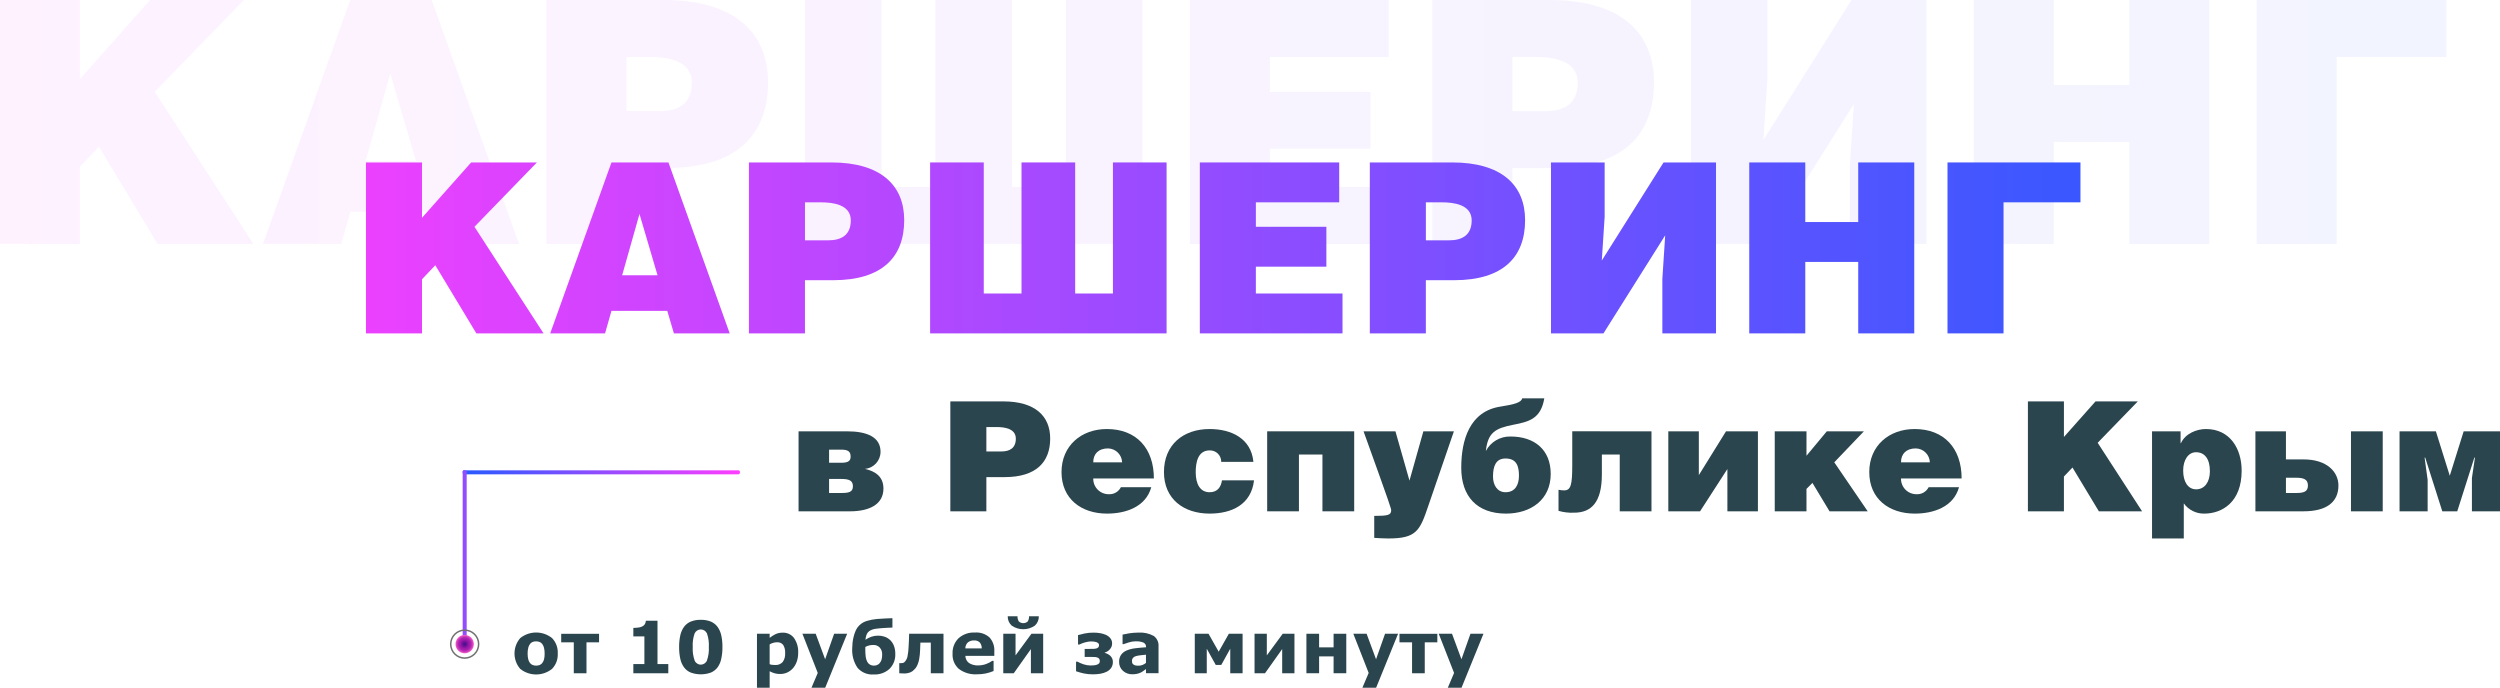
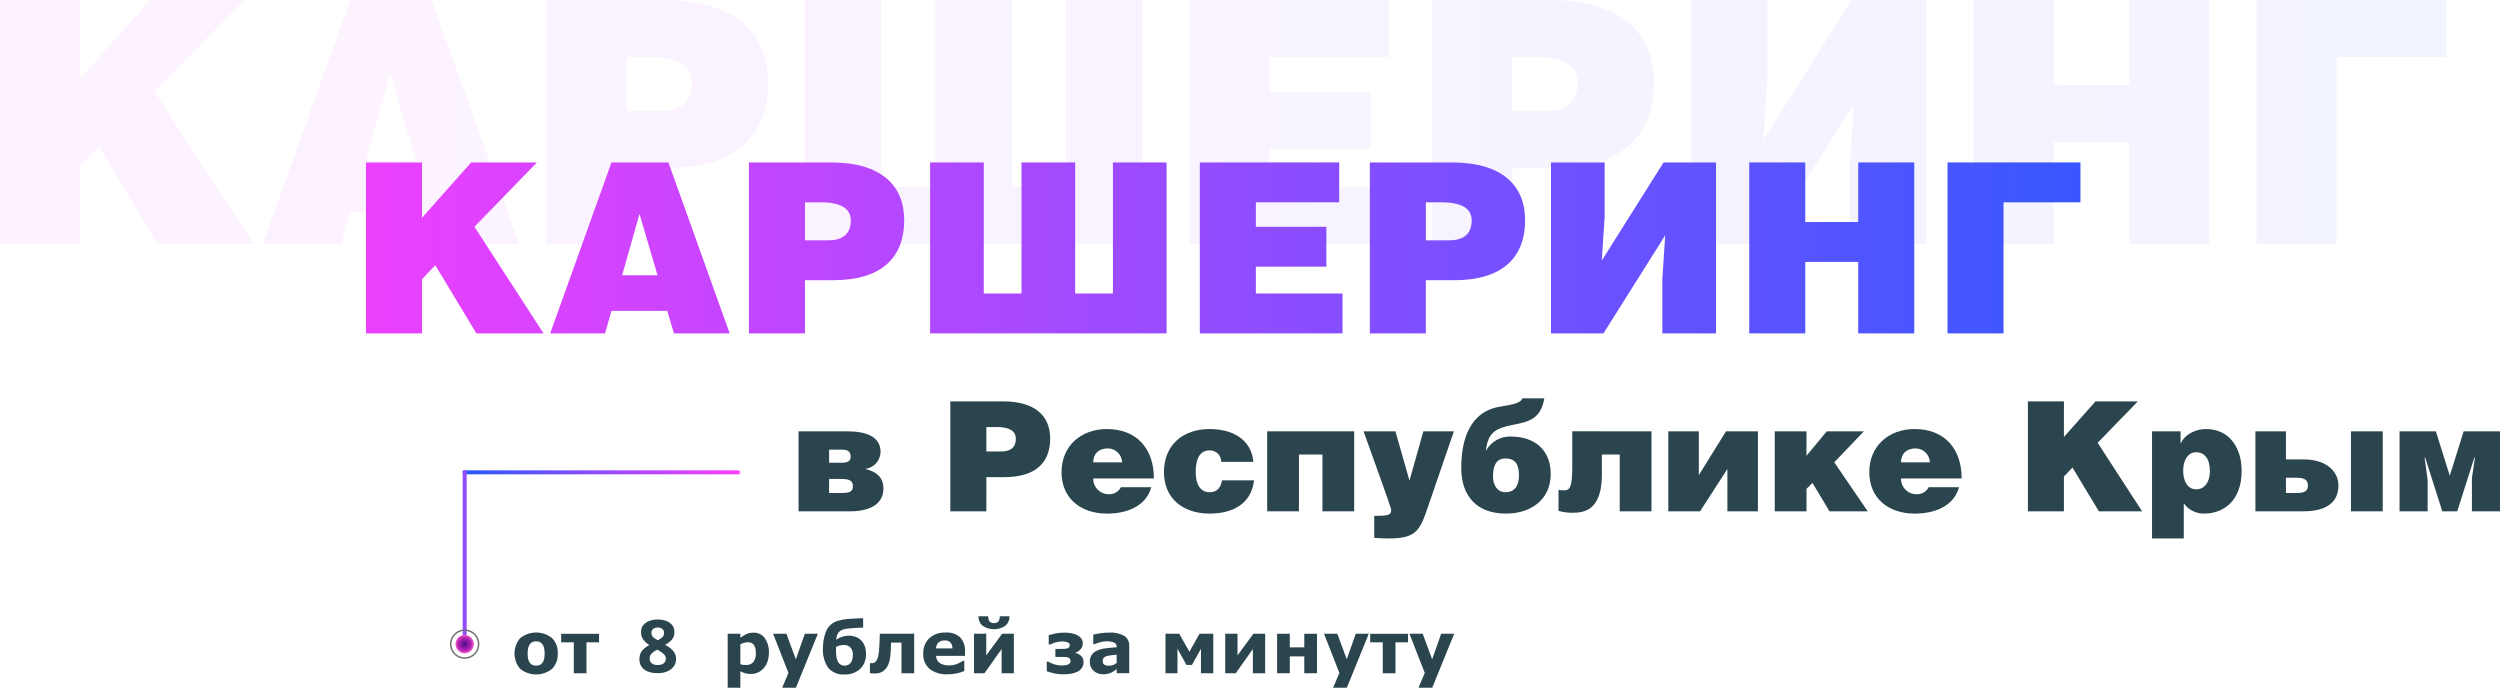
<svg xmlns="http://www.w3.org/2000/svg" xmlns:xlink="http://www.w3.org/1999/xlink" width="682.657" height="187.791" viewBox="0 0 682.657 187.791">
  <defs>
    <linearGradient id="linear-gradient" x1="-1.055" y1="0.5" x2="10.709" y2="0.5" gradientUnits="objectBoundingBox">
      <stop offset="0" stop-color="#ff3eff" />
      <stop offset="1" stop-color="#265aff" />
    </linearGradient>
    <linearGradient id="linear-gradient-2" x1="-2.071" x2="9.569" xlink:href="#linear-gradient" />
    <linearGradient id="linear-gradient-3" x1="-3.674" x2="9.782" xlink:href="#linear-gradient" />
    <linearGradient id="linear-gradient-4" x1="-3.178" x2="5.657" xlink:href="#linear-gradient" />
    <linearGradient id="linear-gradient-5" x1="-7.157" x2="7.485" xlink:href="#linear-gradient" />
    <linearGradient id="linear-gradient-6" x1="-7.672" x2="5.784" xlink:href="#linear-gradient" />
    <linearGradient id="linear-gradient-7" x1="-8.317" x2="4.345" xlink:href="#linear-gradient" />
    <linearGradient id="linear-gradient-8" x1="-9.519" x2="3.143" xlink:href="#linear-gradient" />
    <linearGradient id="linear-gradient-9" x1="-13.305" x2="2.41" xlink:href="#linear-gradient" />
-     <linearGradient id="linear-gradient-11" x1="-2.071" x2="9.569" xlink:href="#linear-gradient" />
-     <linearGradient id="linear-gradient-12" x1="-3.674" x2="9.782" xlink:href="#linear-gradient" />
-     <linearGradient id="linear-gradient-14" x1="-7.157" x2="7.485" xlink:href="#linear-gradient" />
-     <linearGradient id="linear-gradient-15" x1="-7.672" x2="5.784" xlink:href="#linear-gradient" />
    <linearGradient id="linear-gradient-19" x1="1" x2="0" xlink:href="#linear-gradient" />
    <linearGradient id="linear-gradient-20" x1="0.5" y1="21.77" x2="0.5" y2="-20.77" xlink:href="#linear-gradient" />
-     <radialGradient id="radial-gradient" cx="0.5" cy="0.5" r="0.5" gradientTransform="translate(0)" gradientUnits="objectBoundingBox">
+     <radialGradient id="radial-gradient" cx="0.5" cy="0.5" r="0.5" gradientUnits="objectBoundingBox">
      <stop offset="0.005" stop-color="#45108a" />
      <stop offset="0.112" stop-color="#54118f" />
      <stop offset="0.319" stop-color="#7c159e" />
      <stop offset="0.475" stop-color="#9f19ab" />
      <stop offset="0.577" stop-color="#a31cac" />
      <stop offset="0.687" stop-color="#b026b1" />
      <stop offset="0.799" stop-color="#c536b9" />
      <stop offset="0.913" stop-color="#e34dc3" />
      <stop offset="1" stop-color="#ff63ce" />
    </radialGradient>
  </defs>
-   <g id="Сгруппировать_39432" data-name="Сгруппировать 39432" transform="translate(-13.343 -155.988)">
-     <g id="Сгруппировать_289" data-name="Сгруппировать 289" transform="translate(13.343 155.988)" opacity="0.07">
-       <path id="Контур_1931" data-name="Контур 1931" d="M174.02,119.73H148.394l-19.15,21.556V119.73H107.412v66.608h21.833V165.245l5.181-5.458,16,26.551H176.61L149.69,144.8Z" transform="translate(-107.412 -119.73)" fill="url(#linear-gradient)" />
-       <path id="Контур_1932" data-name="Контур 1932" d="M200.649,119.73l-23.868,66.608h21.37l2.5-8.789h21.74l2.59,8.789h21.74L222.852,119.73Zm4.163,43.942,6.754-23.867,7.031,23.867Z" transform="translate(-104.993 -119.73)" fill="url(#linear-gradient-2)" />
-       <path id="Контур_1933" data-name="Контур 1933" d="M283.708,119.73h-32.1v66.608h21.833V165.616h11.009c19.149,0,27.661-9.066,27.661-23.406C312.108,128.519,302.857,119.73,283.708,119.73Zm-1.2,30.343h-9.066v-14.8h6.2c4.626,0,11.657.833,11.657,7.031C291.293,148.038,287.592,150.073,282.505,150.073Z" transform="translate(-102.384 -119.73)" fill="url(#linear-gradient-3)" />
-       <path id="Контур_1934" data-name="Контур 1934" d="M391.049,170.8H376.339V119.73H355.432V170.8H340.723V119.73H319.815v66.608h92.141V119.73H391.049Z" transform="translate(-100.006 -119.73)" fill="url(#linear-gradient-4)" />
-       <path id="Контур_1935" data-name="Контур 1935" d="M443.2,160.342h27.476V144.8H443.2v-9.529h32.472V119.73h-54.3v66.608h55.6V170.8H443.2Z" transform="translate(-96.465 -119.73)" fill="url(#linear-gradient-5)" />
-       <path id="Контур_1936" data-name="Контур 1936" d="M517.476,119.73h-32.1v66.608h21.833V165.616h11.008c19.149,0,27.661-9.066,27.661-23.406C545.876,128.519,536.625,119.73,517.476,119.73Zm-1.2,30.343h-9.065v-14.8h6.2c4.626,0,11.657.833,11.657,7.031C525.062,148.038,521.36,150.073,516.273,150.073Z" transform="translate(-94.233 -119.73)" fill="url(#linear-gradient-6)" />
-       <path id="Контур_1937" data-name="Контур 1937" d="M573.379,157.937l1.11-17.022V119.73H553.582v66.608h20.444l24.054-38.207-1.11,17.022v21.185h20.907V119.73H597.432Z" transform="translate(-91.855 -119.73)" fill="url(#linear-gradient-7)" />
-       <path id="Контур_1938" data-name="Контур 1938" d="M670.69,142.95H650.06V119.73H628.228v66.608H650.06V158.493h20.63v27.845h21.832V119.73H670.69Z" transform="translate(-89.253 -119.73)" fill="url(#linear-gradient-8)" />
-       <path id="Контур_1939" data-name="Контур 1939" d="M702.873,186.338h21.832V135.271h29.973V119.73H702.873Z" transform="translate(-86.65 -119.73)" fill="url(#linear-gradient-9)" />
+   <g id="Сгруппировать_402" data-name="Сгруппировать 402" transform="translate(-13 -205.387)">
+     <g id="КАРШЕРИНГ" transform="translate(13 205.387)">
+       <g id="Сгруппировать_289" data-name="Сгруппировать 289" opacity="0.07">
+         <path id="Контур_1931" data-name="Контур 1931" d="M174.02,119.73H148.394l-19.15,21.556V119.73H107.412v66.608h21.833V165.245l5.181-5.458,16,26.551H176.61L149.69,144.8Z" transform="translate(-107.412 -119.73)" fill="url(#linear-gradient)" />
+         <path id="Контур_1932" data-name="Контур 1932" d="M200.649,119.73l-23.868,66.608h21.37l2.5-8.789h21.74l2.59,8.789h21.74L222.852,119.73Zm4.163,43.942,6.754-23.867,7.031,23.867Z" transform="translate(-104.993 -119.73)" fill="url(#linear-gradient-2)" />
+         <path id="Контур_1933" data-name="Контур 1933" d="M283.708,119.73h-32.1v66.608h21.833V165.616H284.45c19.149,0,27.661-9.066,27.661-23.406C312.108,128.519,302.857,119.73,283.708,119.73Zm-1.2,30.343h-9.066v-14.8h6.2c4.626,0,11.657.833,11.657,7.031-.006,5.734-3.707,7.769-8.794,7.769Z" transform="translate(-102.384 -119.73)" fill="url(#linear-gradient-3)" />
+         <path id="Контур_1934" data-name="Контур 1934" d="M391.049,170.8h-14.71V119.73H355.432V170.8H340.723V119.73H319.815v66.608h92.141V119.73H391.049Z" transform="translate(-100.006 -119.73)" fill="url(#linear-gradient-4)" />
+         <path id="Контур_1935" data-name="Контур 1935" d="M443.2,160.342h27.476V144.8H443.2v-9.529h32.472V119.73h-54.3v66.608h55.6V170.8H443.2Z" transform="translate(-96.465 -119.73)" fill="url(#linear-gradient-5)" />
+         <path id="Контур_1936" data-name="Контур 1936" d="M517.476,119.73h-32.1v66.608h21.833V165.616h11.008c19.149,0,27.661-9.066,27.661-23.406C545.876,128.519,536.625,119.73,517.476,119.73Zm-1.2,30.343h-9.065v-14.8h6.2c4.626,0,11.657.833,11.657,7.031-.006,5.734-3.708,7.769-8.795,7.769Z" transform="translate(-94.233 -119.73)" fill="url(#linear-gradient-6)" />
+         <path id="Контур_1937" data-name="Контур 1937" d="M573.379,157.937l1.11-17.022V119.73H553.582v66.608h20.444l24.054-38.207-1.11,17.022v21.185h20.907V119.73H597.432Z" transform="translate(-91.855 -119.73)" fill="url(#linear-gradient-7)" />
+         <path id="Контур_1938" data-name="Контур 1938" d="M670.69,142.95H650.06V119.73H628.228v66.608H650.06V158.493h20.63v27.845h21.832V119.73H670.69Z" transform="translate(-89.253 -119.73)" fill="url(#linear-gradient-8)" />
+         <path id="Контур_1939" data-name="Контур 1939" d="M702.873,186.338H724.7V135.271h29.973V119.73h-51.8Z" transform="translate(-86.65 -119.73)" fill="url(#linear-gradient-9)" />
+       </g>
+       <g id="Сгруппировать_290" data-name="Сгруппировать 290" transform="translate(99.931 44.357)">
+         <path id="Контур_1940" data-name="Контур 1940" d="M250.656,162.592H232.7L219.276,177.7V162.592h-15.3v46.68h15.3V194.49l3.631-3.825,11.216,18.607h18.348L233.6,180.162Z" transform="translate(-203.976 -162.592)" fill="url(#linear-gradient)" />
+         <path id="Контур_1941" data-name="Контур 1941" d="M269.319,162.592l-16.728,46.681h14.977l1.751-6.16h15.236l1.815,6.16H301.6l-16.728-46.681Zm2.917,30.8,4.733-16.728,4.927,16.728Z" transform="translate(-202.281 -162.592)" fill="url(#linear-gradient-2)" />
+         <path id="Контур_1942" data-name="Контур 1942" d="M327.527,162.592h-22.5v46.681h15.3V194.749h7.715c13.42,0,19.385-6.353,19.385-16.4C347.431,168.752,340.947,162.592,327.527,162.592Zm-.842,21.265h-6.354V173.484h4.343c3.242,0,8.169.584,8.169,4.928C332.843,182.431,330.25,183.857,326.685,183.857Z" transform="translate(-200.452 -162.592)" fill="url(#linear-gradient-3)" />
+         <path id="Контур_1943" data-name="Контур 1943" d="M402.754,198.38H392.445V162.592H377.793V198.38H367.484V162.592H352.832v46.68h64.574v-46.68H402.754Z" transform="translate(-198.786 -162.592)" fill="url(#linear-gradient-4)" />
+         <path id="Контур_1944" data-name="Контур 1944" d="M439.3,191.054h19.256V180.162H439.3v-6.678h22.76V162.592H424v46.68h38.965V198.38H439.3Z" transform="translate(-196.304 -162.592)" fill="url(#linear-gradient-5)" />
+         <path id="Контур_1945" data-name="Контур 1945" d="M491.356,162.592h-22.5v46.681h15.3V194.749h7.715c13.42,0,19.386-6.353,19.386-16.4C511.261,168.752,504.776,162.592,491.356,162.592Zm-.842,21.265H484.16V173.484h4.34c3.241,0,8.169.584,8.169,4.928,0,4.019-2.59,5.445-6.155,5.445Z" transform="translate(-194.74 -162.592)" fill="url(#linear-gradient-6)" />
+         <path id="Контур_1946" data-name="Контур 1946" d="M530.534,189.368l.778-11.929V162.592H516.66v46.68h14.327L547.845,182.5l-.778,11.929v14.847h14.652V162.6H547.391Z" transform="translate(-193.073 -162.592)" fill="url(#linear-gradient-7)" />
+         <path id="Контур_1947" data-name="Контур 1947" d="M598.732,178.865H584.274V162.592h-15.3v46.68h15.3V189.758h14.458v19.515h15.3v-46.68h-15.3Z" transform="translate(-191.25 -162.592)" fill="url(#linear-gradient-8)" />
+         <path id="Контур_1948" data-name="Контур 1948" d="M621.286,209.273h15.3V173.484h21.006V162.592H621.286Z" transform="translate(-189.426 -162.592)" fill="url(#linear-gradient-9)" />
+       </g>
+       <g id="Сгруппировать_291" data-name="Сгруппировать 291" transform="translate(218.057 108.772)">
+         <path id="Контур_1949" data-name="Контур 1949" d="M318.122,233.539h13.257c5.461,0,9.13,1.583,9.13,5.586a4.685,4.685,0,0,1-4.252,4.668c2.209.542,5.044,1.668,5.044,5.378,0,4.46-4.085,6.211-9.087,6.211H318.122Zm8.337,8.587h3.253c1.917,0,2.625-.458,2.625-1.667,0-1.459-.75-1.918-2.625-1.918h-3.253Zm0,8.254h3.253c2.083,0,3.25-.208,3.25-1.834s-1.125-2-3.25-2h-3.253Z" transform="translate(-318.122 -224.534)" fill="#2b454e" />
+         <path id="Контур_1950" data-name="Контур 1950" d="M368.008,255.658H358.17V225.643h14.466c8.629,0,12.8,3.96,12.8,10.13,0,6.462-3.835,10.547-12.465,10.547H368.01Zm0-16.342h4.086c2.292,0,3.96-.917,3.96-3.5,0-2.793-3.169-3.168-5.253-3.168h-2.793Z" transform="translate(-316.726 -224.809)" fill="#2b454e" />
+         <path id="Контур_1951" data-name="Контур 1951" d="M396.172,246.441a4.209,4.209,0,0,0,4.3,4.294,3.459,3.459,0,0,0,3.252-1.918h8.3c-1.5,5.42-7,7.212-12.089,7.212-7,0-12.424-4-12.424-11.339,0-7.17,5.378-11.756,12.382-11.756,8.087,0,12.84,5.294,12.84,13.507Zm7.879-4.419a3.929,3.929,0,0,0-3.835-3.794c-2.584,0-4.044,1.459-4.044,3.794Z" transform="translate(-315.703 -224.555)" fill="#2b454e" />
+         <path id="Контур_1952" data-name="Контур 1952" d="M430.17,241.9a3.056,3.056,0,0,0-3.17-3.129c-3.252,0-3.793,3.377-3.793,5.961,0,3.294,1.25,5.462,3.793,5.462,2.251,0,3.126-1.543,3.377-3.253h8.754c-.749,6.629-6.086,9.088-12.131,9.088-7.045,0-12.464-3.96-12.464-11.339,0-7.462,5.252-11.756,12.464-11.756,5.837,0,11.339,2.5,11.964,8.963Z" transform="translate(-314.76 -224.555)" fill="#2b454e" />
+         <path id="Контур_1953" data-name="Контур 1953" d="M465.535,233.539v21.844h-8.671V239.876h-6.42v15.507h-8.671V233.539Z" transform="translate(-313.811 -224.534)" fill="#2b454e" />
+         <path id="Контур_1954" data-name="Контур 1954" d="M475.909,233.539,479.744,247l3.794-13.465h8.337l-7,20.385c-2.293,6.754-3.21,8.879-10.922,8.879-.876,0-2.918-.083-3.835-.167v-6c3.71,0,4.627-.208,4.627-1.542,0-.417-.125-.959-7.545-21.552Z" transform="translate(-312.924 -224.534)" fill="#2b454e" />
+         <path id="Контур_1955" data-name="Контур 1955" d="M506.447,235.259c6.5,0,10.963,3.586,10.963,10.214,0,7.044-5.42,10.838-12.214,10.838-7.921,0-12.215-4.711-12.215-12.505,0-7.546,2.252-15.426,10.714-16.717,3.751-.584,5.711-1.126,5.919-2.252h6.045c-.917,5.462-4,6.378-8.462,7.212-4.92.959-6.962,2.127-7.5,7.171a7.413,7.413,0,0,1,6.75-3.961Zm2.292,10.714c0-2.585-.625-4.711-3.668-4.711-2.669,0-3.419,2.126-3.419,4.96,0,2.168,1.085,4.253,3.419,4.253,2.668,0,3.668-2.084,3.668-4.5Z" transform="translate(-312.025 -224.837)" fill="#2b454e" />
+         <path id="Контур_1956" data-name="Контур 1956" d="M544.033,233.539v21.844h-8.671V239.876h-4.877V245.3c0,7.588-2.835,10.464-7.587,10.464a13.234,13.234,0,0,1-4.252-.5V249.5a6.948,6.948,0,0,0,1.542.167c1.835,0,2.209-1.542,2.209-6.836v-9.3Z" transform="translate(-311.131 -224.534)" fill="#2b454e" />
+         <path id="Контур_1957" data-name="Контур 1957" d="M555.952,245.5l7.42-11.964h8.714V255.38h-8.338V243.836l-7.461,11.547h-8.671V233.539h8.337Z" transform="translate(-310.12 -224.534)" fill="#2b454e" />
+         <path id="Контур_1958" data-name="Контур 1958" d="M584.368,240.209l5.544-6.67h10.13L591.955,242l9.13,13.382H590.662l-4.669-7.754-1.625,1.626v6.128H575.7V233.539h8.671Z" transform="translate(-309.141 -224.534)" fill="#2b454e" />
+         <path id="Контур_1959" data-name="Контур 1959" d="M609.307,246.441a4.209,4.209,0,0,0,4.3,4.294,3.459,3.459,0,0,0,3.252-1.918h8.3c-1.5,5.42-7,7.212-12.089,7.212-7,0-12.424-4-12.424-11.339,0-7.17,5.378-11.756,12.382-11.756,8.087,0,12.84,5.294,12.84,13.507Zm7.88-4.419a3.929,3.929,0,0,0-3.835-3.794c-2.585,0-4.044,1.459-4.044,3.794Z" transform="translate(-308.272 -224.555)" fill="#2b454e" />
+         <path id="Контур_1960" data-name="Контур 1960" d="M652.336,235.356l8.63-9.713h11.547l-10.963,11.3,12.131,18.718h-11.8L654.669,243.7l-2.335,2.46v9.505H642.5V225.643h9.838Z" transform="translate(-306.812 -224.809)" fill="#2b454e" />
+         <path id="Контур_1961" data-name="Контур 1961" d="M683.05,233.56v3.252h.083c1.21-2.668,4.336-3.878,6.837-3.878,6.586,0,9.755,5.378,9.755,11.381,0,8.587-5.336,11.714-10.213,11.714a6.724,6.724,0,0,1-5.587-2.793v9.588h-8.671V233.56Zm8,10.88c0-3.46-1.5-5.169-3.794-5.169-2.084,0-3.5,2.085-3.5,5,0,3.044,1.293,5.128,3.544,5.128,2.294,0,3.753-1.957,3.753-4.959Z" transform="translate(-305.67 -224.555)" fill="#2b454e" />
+         <path id="Контур_1962" data-name="Контур 1962" d="M710.867,241.209H715.7c6.378,0,9.5,3.418,9.5,7.128,0,4.46-3.126,7.045-9.546,7.045H702.53V233.539h8.337Zm0,9.171h2.752c2.084,0,3.252-.333,3.252-2.043,0-1.667-1.126-2.126-3.252-2.126h-2.752Zm26.429,5h-8.671V233.539H737.3Z" transform="translate(-304.719 -224.534)" fill="#2b454e" />
+         <path id="Контур_1963" data-name="Контур 1963" d="M750.484,233.539l3.794,12.131,3.794-12.131h9.921v21.844h-7.67v-9.088l.834-5.586h-.167l-4.669,14.674h-4.085l-4.669-14.674H747.4l.834,6.087v8.587h-7.672V233.539Z" transform="translate(-303.393 -224.534)" fill="#2b454e" />
+       </g>
+       <g id="Сгруппировать_293" data-name="Сгруппировать 293" transform="translate(140.492 168.277)">
+         <path id="Контур_2029" data-name="Контур 2029" d="M254.98,292.36a5.623,5.623,0,0,1-1.55,4.191,6.955,6.955,0,0,1-8.708,0,6.443,6.443,0,0,1,.01-8.4,6.955,6.955,0,0,1,8.707.009,5.66,5.66,0,0,1,1.541,4.2Zm-4.253,2.621a2.77,2.77,0,0,0,.5-.993,6.048,6.048,0,0,0,.169-1.608,6.269,6.269,0,0,0-.173-1.594,2.825,2.825,0,0,0-.48-1.028,1.7,1.7,0,0,0-.74-.557,2.615,2.615,0,0,0-.931-.162,2.722,2.722,0,0,0-.887.133,1.8,1.8,0,0,0-.745.538,2.738,2.738,0,0,0-.5,1.028,6,6,0,0,0-.188,1.641,6.338,6.338,0,0,0,.164,1.532,2.686,2.686,0,0,0,.48,1.041,1.819,1.819,0,0,0,.735.547,2.726,2.726,0,0,0,1.871.014,1.645,1.645,0,0,0,.725-.532Z" transform="translate(-243.17 -282.187)" fill="#2b454e" />
+         <path id="Контур_2030" data-name="Контур 2030" d="M265.831,289.3h-3.437v8.439h-3.466V289.3H255.49v-2.342h10.34Z" transform="translate(-242.74 -282.176)" fill="#2b454e" />
+         <path id="Контур_2033" data-name="Контур 2033" d="M318.4,292.206a6.9,6.9,0,0,1-.409,2.429,5.335,5.335,0,0,1-1.068,1.8,4.663,4.663,0,0,1-1.564,1.133,4.6,4.6,0,0,1-1.87.384,5.381,5.381,0,0,1-1.563-.2,7.518,7.518,0,0,1-1.313-.552v4.5h-3.467V286.964h3.467v1.123a8.409,8.409,0,0,1,1.625-1.028,4.426,4.426,0,0,1,1.913-.393,3.7,3.7,0,0,1,3.13,1.479,6.59,6.59,0,0,1,1.119,4.061Zm-3.562.072A3.818,3.818,0,0,0,314.3,290a1.987,1.987,0,0,0-1.7-.709,3.658,3.658,0,0,0-1.006.148,4.262,4.262,0,0,0-.986.426v5.417a2.748,2.748,0,0,0,.737.173,7.642,7.642,0,0,0,.776.038,2.512,2.512,0,0,0,2.041-.8,3.684,3.684,0,0,0,.676-2.415Z" transform="translate(-248.939 -282.186)" fill="#2b454e" />
+         <path id="Контур_2034" data-name="Контур 2034" d="M325.341,293.923l2.46-6.969h3.555l-5.991,14.736h-3.752l1.715-4.038-4.193-10.7h3.629Z" transform="translate(-248.521 -282.176)" fill="#2b454e" />
+         <path id="Контур_2035" data-name="Контур 2035" d="M342.619,288.8a4.36,4.36,0,0,1,1.037,1.552,5.976,5.976,0,0,1,.385,2.272,5.374,5.374,0,0,1-1.59,4.07,5.95,5.95,0,0,1-4.3,1.523,5.308,5.308,0,0,1-4.422-1.816,8.619,8.619,0,0,1-1.445-5.437,13.729,13.729,0,0,1,.082-1.4,12.243,12.243,0,0,1,.322-1.744,9.76,9.76,0,0,1,.591-1.7,4.465,4.465,0,0,1,.983-1.364,4.964,4.964,0,0,1,2.016-1.162,13.307,13.307,0,0,1,2.756-.529q.95-.087,2.276-.144t1.949-.077v2.563l-1.161.053q-.529.024-1.239.071l-1.133.087q-.633.048-1.219.144a4.49,4.49,0,0,0-1.113.347,2.357,2.357,0,0,0-.846.633,2.507,2.507,0,0,0-.413.792,5.293,5.293,0,0,0-.24,1.2,6.967,6.967,0,0,1,1.609-.822,5.459,5.459,0,0,1,1.847-.3,5.4,5.4,0,0,1,1.776.289,4.093,4.093,0,0,1,1.492.9Zm-2.91,6.4a2.751,2.751,0,0,0,.548-.919,4.617,4.617,0,0,0,.2-1.543,2.633,2.633,0,0,0-.659-1.871,2.252,2.252,0,0,0-1.727-.707,5.466,5.466,0,0,0-1.053.1,4.387,4.387,0,0,0-1.159.438v.273c0,.118-.005.227-.005.323a15.57,15.57,0,0,0,.111,2.091,4.183,4.183,0,0,0,.418,1.361,1.93,1.93,0,0,0,.741.784,2.112,2.112,0,0,0,1.078.273,2.483,2.483,0,0,0,.783-.14,1.728,1.728,0,0,0,.724-.463Z" transform="translate(-248.063 -282.319)" fill="#2b454e" />
+         <path id="Контур_2036" data-name="Контур 2036" d="M356.771,297.735H353.3v-8.372h-2.842q-.03.72-.043,1.119t-.034.926a17.34,17.34,0,0,1-.259,2.516,6.7,6.7,0,0,1-.489,1.584,3.893,3.893,0,0,1-.62.988,5.718,5.718,0,0,1-.666.634,2.9,2.9,0,0,1-1,.49,4.244,4.244,0,0,1-1.2.182c-.3,0-.6-.011-.912-.034s-.489-.033-.547-.033V294.97h.106a.9.9,0,0,1,.134.009,1.685,1.685,0,0,0,.191.01,2.759,2.759,0,0,0,.513-.049.826.826,0,0,0,.438-.211,3.026,3.026,0,0,0,.859-1.541,16.941,16.941,0,0,0,.313-2.74q.037-.672.077-1.537t.067-1.958h9.38Z" transform="translate(-247.63 -282.176)" fill="#2b454e" />
+         <path id="Контур_2037" data-name="Контур 2037" d="M370.163,292.994h-7.912a2.49,2.49,0,0,0,.965,1.939,4.29,4.29,0,0,0,2.616.672,5.871,5.871,0,0,0,2.121-.393,6.655,6.655,0,0,0,1.623-.846h.384v2.776a12.748,12.748,0,0,1-2.208.681,11.528,11.528,0,0,1-2.294.211,7.5,7.5,0,0,1-4.974-1.459,5.14,5.14,0,0,1-1.728-4.157,5.567,5.567,0,0,1,1.637-4.228,6.235,6.235,0,0,1,4.488-1.561,5.358,5.358,0,0,1,3.956,1.33,5.193,5.193,0,0,1,1.325,3.826Zm-3.437-2.026a2.423,2.423,0,0,0-.538-1.632,2.07,2.07,0,0,0-1.584-.547,2.531,2.531,0,0,0-1.641.518,2.208,2.208,0,0,0-.72,1.661Z" transform="translate(-247.14 -282.187)" fill="#2b454e" />
+         <path id="Контур_2038" data-name="Контур 2038" d="M383.032,297.9h-3.351v-6.6L375,297.9h-2.861V287.115h3.351v5.9l4.339-5.9h3.207Zm-1.19-15.563a3.315,3.315,0,0,1-1.071,2.554,5.565,5.565,0,0,1-6.341,0,3.318,3.318,0,0,1-1.076-2.55h2.67a2.455,2.455,0,0,0,.364,1.417,1.823,1.823,0,0,0,2.424.009,2.48,2.48,0,0,0,.361-1.426Z" transform="translate(-246.674 -282.337)" fill="#2b454e" />
+         <path id="Контур_2039" data-name="Контур 2039" d="M401.392,294.693a2.728,2.728,0,0,1-.451,1.579,3.239,3.239,0,0,1-1.22,1.051,6.1,6.1,0,0,1-1.727.557,12.01,12.01,0,0,1-2.026.164,11.727,11.727,0,0,1-2.5-.24,19.5,19.5,0,0,1-2.128-.6v-2.621h.384a9.8,9.8,0,0,0,1.7.734,6.055,6.055,0,0,0,1.92.313q.365,0,.869-.048a3.116,3.116,0,0,0,.8-.163,1.766,1.766,0,0,0,.61-.355.868.868,0,0,0,.207-.644.989.989,0,0,0-.187-.643,1.057,1.057,0,0,0-.513-.336,2.8,2.8,0,0,0-.706-.125c-.285-.019-.646-.029-1.08-.029h-1.652V291.1h1.326c.256,0,.562,0,.916-.009a3.859,3.859,0,0,0,.84-.087,1.181,1.181,0,0,0,.649-.335.89.89,0,0,0,.2-.6.678.678,0,0,0-.2-.5,1.382,1.382,0,0,0-.528-.317,3.316,3.316,0,0,0-.653-.144,6.178,6.178,0,0,0-.788-.049,6.364,6.364,0,0,0-1.59.24,8.259,8.259,0,0,0-1.607.6h-.375v-2.582q.6-.182,1.771-.422a11.977,11.977,0,0,1,2.406-.24,10.83,10.83,0,0,1,1.958.162,6.288,6.288,0,0,1,1.565.491,3.292,3.292,0,0,1,1.162.921,2.23,2.23,0,0,1,.442,1.412,2.3,2.3,0,0,1-.591,1.546,2.865,2.865,0,0,1-1.416.912v.086a3.492,3.492,0,0,1,1.583.869,2.184,2.184,0,0,1,.63,1.639Z" transform="translate(-246.004 -282.186)" fill="#2b454e" />
+         <path id="Контур_2040" data-name="Контур 2040" d="M410.039,296.6q-.279.211-.691.509a5.026,5.026,0,0,1-.777.47,4.882,4.882,0,0,1-1.057.342,6.088,6.088,0,0,1-1.2.11,3.666,3.666,0,0,1-2.573-.95,3.148,3.148,0,0,1-1.037-2.429,3.275,3.275,0,0,1,.528-1.93,3.543,3.543,0,0,1,1.5-1.181,8.487,8.487,0,0,1,2.38-.615q1.42-.182,2.948-.269V290.6a1.245,1.245,0,0,0-.731-1.235,5.287,5.287,0,0,0-2.15-.34,6.16,6.16,0,0,0-1.823.3c-.647.2-1.111.357-1.393.466h-.317v-2.6q.548-.144,1.781-.34a15.644,15.644,0,0,1,2.472-.2,7.681,7.681,0,0,1,4.259.907,3.222,3.222,0,0,1,1.31,2.847v7.335h-3.427Zm0-1.678v-2.239q-.7.057-1.517.158a7.291,7.291,0,0,0-1.239.234,1.709,1.709,0,0,0-.792.474,1.188,1.188,0,0,0-.273.818,2.14,2.14,0,0,0,.057.546.817.817,0,0,0,.289.4,1.409,1.409,0,0,0,.528.283,3.7,3.7,0,0,0,.96.091,2.844,2.844,0,0,0,1.051-.211,3.288,3.288,0,0,0,.936-.55Z" transform="translate(-245.608 -282.186)" fill="#2b454e" />
+         <path id="Контур_2041" data-name="Контур 2041" d="M435.726,297.735h-3.37v-6.691l-2.448,4.416h-1.517l-2.447-4.416v6.691H422.67V286.954h3.753l2.776,4.9,2.774-4.9h3.753Z" transform="translate(-244.912 -282.176)" fill="#2b454e" />
+         <path id="Контур_2042" data-name="Контур 2042" d="M449.337,297.735h-3.351v-6.6l-4.685,6.6H438.44V286.954h3.351v5.9l4.34-5.9h3.206Z" transform="translate(-244.362 -282.176)" fill="#2b454e" />
+         <path id="Контур_2043" data-name="Контур 2043" d="M463.012,297.735h-3.466v-4.6h-3.955v4.6h-3.466V286.954h3.466v3.715h3.955v-3.715h3.466Z" transform="translate(-243.885 -282.176)" fill="#2b454e" />
+         <path id="Контур_2044" data-name="Контур 2044" d="M470.708,293.923l2.459-6.969h3.556l-5.992,14.736H466.98l1.715-4.038-4.194-10.7h3.63Z" transform="translate(-243.453 -282.176)" fill="#2b454e" />
+         <path id="Контур_2045" data-name="Контур 2045" d="M487.021,289.3h-3.437v8.439h-3.466V289.3h-3.437v-2.342H487.02Z" transform="translate(-243.028 -282.176)" fill="#2b454e" />
+         <path id="Контур_2046" data-name="Контур 2046" d="M493.242,293.923l2.46-6.969h3.555l-5.991,14.736h-3.751l1.714-4.038-4.193-10.7h3.629Z" transform="translate(-242.667 -282.176)" fill="#2b454e" />
+       </g>
+       <g id="Сгруппировать_294" data-name="Сгруппировать 294" transform="translate(123.073 128.423)">
+         <rect id="Прямоугольник_48" data-name="Прямоугольник 48" width="75.709" height="1.095" rx="0.442" transform="translate(3.267)" fill="url(#linear-gradient-19)" />
+         <path id="Контур_2200" data-name="Контур 2200" d="M.305,0H46.269a.305.305,0,0,1,.305.305V.79a.305.305,0,0,1-.305.305H.305A.305.305,0,0,1,0,.79V.305A.305.305,0,0,1,.305,0Z" transform="translate(3.267 46.574) rotate(-90)" fill="url(#linear-gradient-20)" />
+         <circle id="Эллипс_296" data-name="Эллипс 296" cx="2.515" cy="2.515" r="2.515" transform="translate(1.299 44.946)" fill="url(#radial-gradient)" />
+         <circle id="Эллипс_297" data-name="Эллипс 297" cx="3.814" cy="3.814" r="3.814" transform="translate(0 43.65)" fill="none" stroke="#707070" stroke-miterlimit="10" stroke-width="0.411" />
+       </g>
    </g>
-     <g id="Сгруппировать_290" data-name="Сгруппировать 290" transform="translate(113.274 200.345)">
-       <path id="Контур_1940" data-name="Контур 1940" d="M250.656,162.592H232.7L219.276,177.7V162.592h-15.3v46.68h15.3V194.49l3.631-3.825,11.216,18.607h18.348L233.6,180.162Z" transform="translate(-203.976 -162.592)" fill="url(#linear-gradient)" />
-       <path id="Контур_1941" data-name="Контур 1941" d="M269.319,162.592l-16.728,46.681h14.977l1.751-6.16h15.236l1.815,6.16h15.235l-16.728-46.681Zm2.917,30.8,4.733-16.728,4.927,16.728Z" transform="translate(-202.281 -162.592)" fill="url(#linear-gradient-11)" />
-       <path id="Контур_1942" data-name="Контур 1942" d="M327.527,162.592h-22.5v46.681h15.3V194.749h7.715c13.42,0,19.385-6.353,19.385-16.4C347.431,168.752,340.947,162.592,327.527,162.592Zm-.842,21.265h-6.354V173.484h4.343c3.242,0,8.169.584,8.169,4.928C332.843,182.431,330.25,183.857,326.685,183.857Z" transform="translate(-200.452 -162.592)" fill="url(#linear-gradient-12)" />
-       <path id="Контур_1943" data-name="Контур 1943" d="M402.754,198.38H392.445V162.592H377.793V198.38H367.484V162.592H352.832v46.68h64.574v-46.68H402.754Z" transform="translate(-198.786 -162.592)" fill="url(#linear-gradient-4)" />
-       <path id="Контур_1944" data-name="Контур 1944" d="M439.3,191.054h19.256V180.162H439.3v-6.678H462.06V162.592H424v46.68h38.965V198.38H439.3Z" transform="translate(-196.304 -162.592)" fill="url(#linear-gradient-14)" />
-       <path id="Контур_1945" data-name="Контур 1945" d="M491.356,162.592h-22.5v46.681h15.3V194.749h7.715c13.42,0,19.386-6.353,19.386-16.4C511.261,168.752,504.776,162.592,491.356,162.592Zm-.842,21.265H484.16V173.484H488.5c3.241,0,8.169.584,8.169,4.928C496.673,182.431,494.079,183.857,490.514,183.857Z" transform="translate(-194.74 -162.592)" fill="url(#linear-gradient-15)" />
-       <path id="Контур_1946" data-name="Контур 1946" d="M530.534,189.368l.778-11.929V162.592H516.66v46.68h14.327L547.845,182.5l-.778,11.929v14.847h14.652v-46.68H547.391Z" transform="translate(-193.073 -162.592)" fill="url(#linear-gradient-7)" />
-       <path id="Контур_1947" data-name="Контур 1947" d="M598.732,178.865H584.274V162.592h-15.3v46.68h15.3V189.758h14.458v19.515h15.3v-46.68h-15.3Z" transform="translate(-191.25 -162.592)" fill="url(#linear-gradient-8)" />
-       <path id="Контур_1948" data-name="Контур 1948" d="M621.286,209.273h15.3V173.484h21.006V162.592H621.286Z" transform="translate(-189.426 -162.592)" fill="url(#linear-gradient-9)" />
-     </g>
-     <g id="Сгруппировать_291" data-name="Сгруппировать 291" transform="translate(231.4 264.76)">
-       <path id="Контур_1949" data-name="Контур 1949" d="M318.122,233.539h13.257c5.461,0,9.13,1.583,9.13,5.586a4.685,4.685,0,0,1-4.252,4.668c2.209.542,5.044,1.668,5.044,5.378,0,4.46-4.085,6.211-9.087,6.211H318.122Zm8.337,8.587h3.253c1.917,0,2.625-.458,2.625-1.667,0-1.459-.75-1.918-2.625-1.918h-3.253Zm0,8.254h3.253c2.083,0,3.25-.208,3.25-1.834s-1.125-2-3.25-2h-3.253Z" transform="translate(-318.122 -224.534)" fill="#2b454e" />
-       <path id="Контур_1950" data-name="Контур 1950" d="M368.008,255.658H358.17V225.643h14.466c8.629,0,12.8,3.96,12.8,10.13,0,6.462-3.835,10.547-12.465,10.547h-4.961Zm0-16.342h4.086c2.292,0,3.96-.917,3.96-3.5,0-2.793-3.169-3.168-5.253-3.168h-2.793Z" transform="translate(-316.726 -224.809)" fill="#2b454e" />
-       <path id="Контур_1951" data-name="Контур 1951" d="M396.172,246.441a4.209,4.209,0,0,0,4.295,4.294,3.459,3.459,0,0,0,3.252-1.918h8.3c-1.5,5.42-7,7.212-12.089,7.212-7,0-12.424-4-12.424-11.339,0-7.17,5.378-11.756,12.382-11.756,8.087,0,12.84,5.294,12.84,13.507Zm7.879-4.419a3.929,3.929,0,0,0-3.835-3.794c-2.584,0-4.044,1.459-4.044,3.794Z" transform="translate(-315.703 -224.555)" fill="#2b454e" />
-       <path id="Контур_1952" data-name="Контур 1952" d="M430.17,241.9A3.056,3.056,0,0,0,427,238.771c-3.252,0-3.793,3.377-3.793,5.961,0,3.294,1.25,5.462,3.793,5.462,2.251,0,3.126-1.543,3.377-3.253h8.754c-.749,6.629-6.086,9.088-12.131,9.088-7.045,0-12.464-3.96-12.464-11.339,0-7.462,5.252-11.756,12.464-11.756,5.837,0,11.339,2.5,11.964,8.963Z" transform="translate(-314.76 -224.555)" fill="#2b454e" />
-       <path id="Контур_1953" data-name="Контур 1953" d="M465.535,233.539v21.844h-8.671V239.876h-6.42v15.507h-8.671V233.539Z" transform="translate(-313.811 -224.534)" fill="#2b454e" />
-       <path id="Контур_1954" data-name="Контур 1954" d="M475.909,233.539,479.744,247l3.794-13.465h8.337l-7,20.385c-2.293,6.754-3.21,8.879-10.922,8.879-.876,0-2.918-.083-3.835-.167v-6c3.71,0,4.627-.208,4.627-1.542,0-.417-.125-.959-7.545-21.552Z" transform="translate(-312.924 -224.534)" fill="#2b454e" />
-       <path id="Контур_1955" data-name="Контур 1955" d="M506.447,235.259c6.5,0,10.963,3.586,10.963,10.214,0,7.044-5.42,10.838-12.214,10.838-7.921,0-12.215-4.711-12.215-12.505,0-7.546,2.252-15.426,10.714-16.717,3.751-.584,5.711-1.126,5.919-2.252h6.045c-.917,5.462-4,6.378-8.462,7.212-4.92.959-6.962,2.127-7.5,7.171A7.413,7.413,0,0,1,506.447,235.259Zm2.292,10.714c0-2.585-.625-4.711-3.668-4.711-2.669,0-3.419,2.126-3.419,4.96,0,2.168,1.085,4.253,3.419,4.253C507.739,250.476,508.739,248.391,508.739,245.973Z" transform="translate(-312.025 -224.837)" fill="#2b454e" />
-       <path id="Контур_1956" data-name="Контур 1956" d="M544.033,233.539v21.844h-8.671V239.876h-4.877v5.419c0,7.588-2.835,10.464-7.587,10.464a13.234,13.234,0,0,1-4.252-.5V249.5a6.947,6.947,0,0,0,1.542.167c1.835,0,2.209-1.542,2.209-6.836v-9.3Z" transform="translate(-311.131 -224.534)" fill="#2b454e" />
-       <path id="Контур_1957" data-name="Контур 1957" d="M555.952,245.5l7.42-11.964h8.714v21.844h-8.338V243.836l-7.461,11.547h-8.671V233.539h8.337Z" transform="translate(-310.12 -224.534)" fill="#2b454e" />
-       <path id="Контур_1958" data-name="Контур 1958" d="M584.368,240.209l5.544-6.67h10.13L591.955,242l9.13,13.382H590.662l-4.669-7.754-1.625,1.626v6.128H575.7V233.539h8.671Z" transform="translate(-309.141 -224.534)" fill="#2b454e" />
-       <path id="Контур_1959" data-name="Контур 1959" d="M609.307,246.441a4.209,4.209,0,0,0,4.295,4.294,3.459,3.459,0,0,0,3.252-1.918h8.3c-1.5,5.42-7,7.212-12.089,7.212-7,0-12.424-4-12.424-11.339,0-7.17,5.378-11.756,12.382-11.756,8.087,0,12.84,5.294,12.84,13.507Zm7.88-4.419a3.929,3.929,0,0,0-3.835-3.794c-2.585,0-4.044,1.459-4.044,3.794Z" transform="translate(-308.272 -224.555)" fill="#2b454e" />
-       <path id="Контур_1960" data-name="Контур 1960" d="M652.336,235.356l8.63-9.713h11.547l-10.963,11.3,12.131,18.718h-11.8l-7.212-11.965-2.335,2.46v9.505H642.5V225.643h9.838Z" transform="translate(-306.812 -224.809)" fill="#2b454e" />
-       <path id="Контур_1961" data-name="Контур 1961" d="M683.05,233.56v3.252h.083c1.21-2.668,4.336-3.878,6.837-3.878,6.586,0,9.755,5.378,9.755,11.381,0,8.587-5.336,11.714-10.213,11.714a6.724,6.724,0,0,1-5.587-2.793v9.588h-8.671V233.56Zm8,10.88c0-3.46-1.5-5.169-3.794-5.169-2.084,0-3.5,2.085-3.5,5,0,3.044,1.293,5.128,3.544,5.128C689.594,249.4,691.053,247.442,691.053,244.44Z" transform="translate(-305.67 -224.555)" fill="#2b454e" />
-       <path id="Контур_1962" data-name="Контур 1962" d="M710.867,241.209H715.7c6.378,0,9.5,3.418,9.5,7.128,0,4.46-3.126,7.045-9.546,7.045H702.53V233.539h8.337Zm0,9.171h2.752c2.084,0,3.252-.333,3.252-2.043,0-1.667-1.126-2.126-3.252-2.126h-2.752Zm26.429,5h-8.671V233.539H737.3Z" transform="translate(-304.719 -224.534)" fill="#2b454e" />
-       <path id="Контур_1963" data-name="Контур 1963" d="M750.484,233.539l3.794,12.131,3.794-12.131h9.921v21.844h-7.67v-9.088l.834-5.586h-.167l-4.669,14.674h-4.085l-4.669-14.674H747.4l.834,6.087v8.587h-7.672V233.539Z" transform="translate(-303.393 -224.534)" fill="#2b454e" />
-     </g>
-     <g id="Сгруппировать_293" data-name="Сгруппировать 293" transform="translate(153.836 324.261)">
-       <path id="Контур_2029" data-name="Контур 2029" d="M254.98,292.36a5.623,5.623,0,0,1-1.55,4.191,6.955,6.955,0,0,1-8.708,0,6.443,6.443,0,0,1,.01-8.4,6.955,6.955,0,0,1,8.707.009A5.66,5.66,0,0,1,254.98,292.36Zm-4.253,2.621a2.77,2.77,0,0,0,.5-.993,6.047,6.047,0,0,0,.169-1.608,6.268,6.268,0,0,0-.173-1.594,2.825,2.825,0,0,0-.48-1.028,1.7,1.7,0,0,0-.74-.557,2.615,2.615,0,0,0-.931-.162,2.722,2.722,0,0,0-.887.133,1.8,1.8,0,0,0-.745.538,2.738,2.738,0,0,0-.5,1.028,6,6,0,0,0-.188,1.641,6.338,6.338,0,0,0,.164,1.532,2.686,2.686,0,0,0,.48,1.041,1.819,1.819,0,0,0,.735.547,2.726,2.726,0,0,0,1.871.014A1.645,1.645,0,0,0,250.727,294.981Z" transform="translate(-243.171 -282.183)" fill="#2b454e" />
-       <path id="Контур_2030" data-name="Контур 2030" d="M265.831,289.3h-3.437v8.439h-3.466V289.3h-3.438v-2.342h10.34Z" transform="translate(-242.741 -282.172)" fill="#2b454e" />
-       <path id="Контур_2031" data-name="Контур 2031" d="M284.072,297.855h-9.544v-2.5h3.015V287.8h-3.015V285.47a10.311,10.311,0,0,0,1.326-.082,3.479,3.479,0,0,0,1.056-.283,1.8,1.8,0,0,0,.749-.624,1.988,1.988,0,0,0,.288-.96h3.178v11.838h2.947Z" transform="translate(-242.078 -282.292)" fill="#2b454e" />
-       <path id="Контур_2032" data-name="Контур 2032" d="M298.436,290.707a14.568,14.568,0,0,1-.326,3.233,6.073,6.073,0,0,1-1.018,2.339,4.446,4.446,0,0,1-1.823,1.407,8.09,8.09,0,0,1-5.483-.005,4.351,4.351,0,0,1-1.834-1.421,6.056,6.056,0,0,1-1.027-2.34,14.511,14.511,0,0,1-.318-3.2,14.108,14.108,0,0,1,.327-3.238,6.247,6.247,0,0,1,1.037-2.324,4.34,4.34,0,0,1,1.843-1.412,7.025,7.025,0,0,1,2.707-.471,6.917,6.917,0,0,1,2.756.484A4.442,4.442,0,0,1,297.1,285.2a6.149,6.149,0,0,1,1.017,2.32A14.328,14.328,0,0,1,298.436,290.707Zm-3.715,0a9.566,9.566,0,0,0-.509-3.7,1.848,1.848,0,0,0-3.38,0,9.643,9.643,0,0,0-.508,3.715,9.432,9.432,0,0,0,.518,3.671,1.818,1.818,0,0,0,3.36,0A9.5,9.5,0,0,0,294.72,290.707Z" transform="translate(-241.657 -282.3)" fill="#2b454e" />
-       <path id="Контур_2033" data-name="Контур 2033" d="M318.4,292.206a6.9,6.9,0,0,1-.409,2.429,5.336,5.336,0,0,1-1.068,1.8,4.663,4.663,0,0,1-1.564,1.133,4.6,4.6,0,0,1-1.87.384,5.38,5.38,0,0,1-1.563-.2,7.514,7.514,0,0,1-1.313-.552V301.7h-3.467V286.964h3.467v1.123a8.411,8.411,0,0,1,1.625-1.028,4.426,4.426,0,0,1,1.913-.393,3.7,3.7,0,0,1,3.13,1.479A6.59,6.59,0,0,1,318.4,292.206Zm-3.562.072A3.818,3.818,0,0,0,314.3,290a1.987,1.987,0,0,0-1.7-.709,3.66,3.66,0,0,0-1.006.148,4.262,4.262,0,0,0-.986.426v5.417a2.748,2.748,0,0,0,.737.173q.393.039.776.038a2.512,2.512,0,0,0,2.041-.8A3.684,3.684,0,0,0,314.838,292.278Z" transform="translate(-240.94 -282.182)" fill="#2b454e" />
-       <path id="Контур_2034" data-name="Контур 2034" d="M325.341,293.923l2.46-6.969h3.555l-5.991,14.736h-3.752l1.715-4.038-4.193-10.7h3.629Z" transform="translate(-240.522 -282.172)" fill="#2b454e" />
-       <path id="Контур_2035" data-name="Контур 2035" d="M342.619,288.8a4.361,4.361,0,0,1,1.037,1.552,5.975,5.975,0,0,1,.385,2.272,5.374,5.374,0,0,1-1.59,4.07,5.95,5.95,0,0,1-4.3,1.523,5.308,5.308,0,0,1-4.422-1.816,8.619,8.619,0,0,1-1.445-5.437,13.718,13.718,0,0,1,.082-1.4,12.242,12.242,0,0,1,.322-1.744,9.761,9.761,0,0,1,.591-1.7,4.464,4.464,0,0,1,.983-1.364,4.963,4.963,0,0,1,2.016-1.162,13.308,13.308,0,0,1,2.756-.529q.95-.087,2.276-.144t1.949-.077v2.563l-1.161.053c-.353.016-.766.04-1.239.071l-1.133.087q-.633.048-1.219.144a4.491,4.491,0,0,0-1.113.347,2.357,2.357,0,0,0-.846.633,2.508,2.508,0,0,0-.413.792,5.294,5.294,0,0,0-.24,1.2,6.968,6.968,0,0,1,1.609-.822,5.459,5.459,0,0,1,1.847-.3,5.4,5.4,0,0,1,1.776.289A4.093,4.093,0,0,1,342.619,288.8Zm-2.91,6.4a2.752,2.752,0,0,0,.548-.919,4.617,4.617,0,0,0,.2-1.543,2.633,2.633,0,0,0-.659-1.871,2.252,2.252,0,0,0-1.727-.707,5.468,5.468,0,0,0-1.053.1,4.387,4.387,0,0,0-1.159.438c0,.064,0,.155,0,.273s-.005.227-.005.323a15.57,15.57,0,0,0,.111,2.091,4.182,4.182,0,0,0,.418,1.361,1.93,1.93,0,0,0,.741.784,2.112,2.112,0,0,0,1.078.273,2.483,2.483,0,0,0,.783-.14A1.728,1.728,0,0,0,339.709,295.2Z" transform="translate(-240.064 -282.315)" fill="#2b454e" />
-       <path id="Контур_2036" data-name="Контур 2036" d="M356.771,297.735h-3.466v-8.372h-2.842q-.03.72-.043,1.119t-.034.926a17.336,17.336,0,0,1-.259,2.516,6.7,6.7,0,0,1-.489,1.584,3.893,3.893,0,0,1-.62.988,5.717,5.717,0,0,1-.666.634,2.9,2.9,0,0,1-1,.49,4.243,4.243,0,0,1-1.2.182c-.3,0-.6-.011-.912-.034s-.489-.033-.547-.033V294.97h.106c.025,0,.07,0,.134.009a1.686,1.686,0,0,0,.191.01,2.758,2.758,0,0,0,.513-.049.826.826,0,0,0,.438-.211,3.026,3.026,0,0,0,.859-1.541,16.941,16.941,0,0,0,.313-2.74q.037-.672.077-1.537t.067-1.958h9.38Z" transform="translate(-239.631 -282.172)" fill="#2b454e" />
-       <path id="Контур_2037" data-name="Контур 2037" d="M370.163,292.994h-7.912a2.49,2.49,0,0,0,.965,1.939,4.29,4.29,0,0,0,2.616.672,5.871,5.871,0,0,0,2.121-.393,6.654,6.654,0,0,0,1.623-.846h.384v2.776a12.75,12.75,0,0,1-2.208.681,11.526,11.526,0,0,1-2.294.211,7.5,7.5,0,0,1-4.974-1.459,5.14,5.14,0,0,1-1.728-4.157,5.567,5.567,0,0,1,1.637-4.228,6.235,6.235,0,0,1,4.488-1.561,5.358,5.358,0,0,1,3.956,1.33,5.193,5.193,0,0,1,1.325,3.826Zm-3.437-2.026a2.423,2.423,0,0,0-.538-1.632,2.07,2.07,0,0,0-1.584-.547,2.531,2.531,0,0,0-1.641.518,2.208,2.208,0,0,0-.72,1.661Z" transform="translate(-239.141 -282.183)" fill="#2b454e" />
-       <path id="Контур_2038" data-name="Контур 2038" d="M383.032,297.9h-3.351v-6.6L375,297.9h-2.861V287.115h3.351v5.9l4.339-5.9h3.207Zm-1.19-15.563a3.315,3.315,0,0,1-1.071,2.554,5.565,5.565,0,0,1-6.341,0,3.318,3.318,0,0,1-1.076-2.55h2.67a2.455,2.455,0,0,0,.364,1.417,1.823,1.823,0,0,0,2.424.009,2.479,2.479,0,0,0,.361-1.426Z" transform="translate(-238.675 -282.333)" fill="#2b454e" />
-       <path id="Контур_2039" data-name="Контур 2039" d="M401.392,294.693a2.728,2.728,0,0,1-.451,1.579,3.239,3.239,0,0,1-1.22,1.051,6.094,6.094,0,0,1-1.727.557,12.006,12.006,0,0,1-2.026.164,11.727,11.727,0,0,1-2.5-.24,19.5,19.5,0,0,1-2.128-.6v-2.621h.384a9.8,9.8,0,0,0,1.7.734,6.055,6.055,0,0,0,1.92.313q.365,0,.869-.048a3.115,3.115,0,0,0,.8-.163,1.766,1.766,0,0,0,.61-.355.868.868,0,0,0,.207-.644.989.989,0,0,0-.187-.643,1.057,1.057,0,0,0-.513-.336,2.8,2.8,0,0,0-.706-.125c-.285-.019-.646-.029-1.08-.029h-1.652V291.1h1.326c.256,0,.562,0,.916-.009a3.857,3.857,0,0,0,.84-.087,1.181,1.181,0,0,0,.649-.335.89.89,0,0,0,.2-.6.678.678,0,0,0-.2-.5,1.382,1.382,0,0,0-.528-.317,3.315,3.315,0,0,0-.653-.144,6.179,6.179,0,0,0-.788-.049,6.364,6.364,0,0,0-1.59.24,8.259,8.259,0,0,0-1.607.6h-.375v-2.582q.595-.182,1.771-.422a11.979,11.979,0,0,1,2.406-.24,10.831,10.831,0,0,1,1.958.162,6.287,6.287,0,0,1,1.565.491,3.292,3.292,0,0,1,1.162.921,2.23,2.23,0,0,1,.442,1.412,2.3,2.3,0,0,1-.591,1.546,2.865,2.865,0,0,1-1.416.912v.086a3.492,3.492,0,0,1,1.583.869A2.184,2.184,0,0,1,401.392,294.693Z" transform="translate(-238.005 -282.182)" fill="#2b454e" />
-       <path id="Контур_2040" data-name="Контур 2040" d="M410.039,296.6c-.186.141-.416.31-.691.509a5.027,5.027,0,0,1-.777.47,4.883,4.883,0,0,1-1.057.342,6.086,6.086,0,0,1-1.2.11,3.666,3.666,0,0,1-2.573-.95,3.148,3.148,0,0,1-1.037-2.429,3.275,3.275,0,0,1,.528-1.93,3.543,3.543,0,0,1,1.5-1.181,8.487,8.487,0,0,1,2.38-.615q1.42-.182,2.948-.269V290.6a1.245,1.245,0,0,0-.731-1.235,5.287,5.287,0,0,0-2.15-.34,6.16,6.16,0,0,0-1.823.3c-.647.2-1.111.357-1.393.466h-.317v-2.6q.548-.144,1.781-.34a15.646,15.646,0,0,1,2.472-.2,7.681,7.681,0,0,1,4.259.907,3.222,3.222,0,0,1,1.31,2.847v7.335h-3.427Zm0-1.678v-2.239q-.7.057-1.517.158a7.293,7.293,0,0,0-1.239.234,1.709,1.709,0,0,0-.792.474,1.188,1.188,0,0,0-.273.818,2.14,2.14,0,0,0,.057.546.817.817,0,0,0,.289.4,1.409,1.409,0,0,0,.528.283,3.7,3.7,0,0,0,.96.091,2.844,2.844,0,0,0,1.051-.211A3.288,3.288,0,0,0,410.039,294.926Z" transform="translate(-237.609 -282.182)" fill="#2b454e" />
-       <path id="Контур_2041" data-name="Контур 2041" d="M435.726,297.735h-3.37v-6.691l-2.448,4.416h-1.517l-2.447-4.416v6.691h-3.274V286.954h3.753l2.776,4.9,2.774-4.9h3.753Z" transform="translate(-236.913 -282.172)" fill="#2b454e" />
-       <path id="Контур_2042" data-name="Контур 2042" d="M449.337,297.735h-3.351v-6.6l-4.685,6.6H438.44V286.954h3.351v5.9l4.34-5.9h3.206Z" transform="translate(-236.363 -282.172)" fill="#2b454e" />
-       <path id="Контур_2043" data-name="Контур 2043" d="M463.012,297.735h-3.466v-4.6h-3.955v4.6h-3.466V286.954h3.466v3.715h3.955v-3.715h3.466Z" transform="translate(-235.886 -282.172)" fill="#2b454e" />
-       <path id="Контур_2044" data-name="Контур 2044" d="M470.708,293.923l2.459-6.969h3.556l-5.992,14.736H466.98l1.715-4.038-4.194-10.7h3.63Z" transform="translate(-235.454 -282.172)" fill="#2b454e" />
-       <path id="Контур_2045" data-name="Контур 2045" d="M487.021,289.3h-3.437v8.439h-3.466V289.3h-3.437v-2.342h10.339Z" transform="translate(-235.029 -282.172)" fill="#2b454e" />
-       <path id="Контур_2046" data-name="Контур 2046" d="M493.242,293.923l2.46-6.969h3.555l-5.991,14.736h-3.751l1.714-4.038-4.193-10.7h3.629Z" transform="translate(-234.668 -282.172)" fill="#2b454e" />
-     </g>
-     <g id="Сгруппировать_294" data-name="Сгруппировать 294" transform="translate(127.759 284.411)">
-       <rect id="Прямоугольник_48" data-name="Прямоугольник 48" width="75.709" height="1.095" rx="0.442" transform="translate(11.924)" fill="url(#linear-gradient-19)" />
-       <path id="Контур_2200" data-name="Контур 2200" d="M.305,0H46.269a.305.305,0,0,1,.305.305V.79a.305.305,0,0,1-.305.305H.305A.305.305,0,0,1,0,.79V.305A.305.305,0,0,1,.305,0Z" transform="translate(11.924 46.574) rotate(-90)" fill="url(#linear-gradient-20)" />
-       <circle id="Эллипс_296" data-name="Эллипс 296" cx="2.515" cy="2.515" r="2.515" transform="translate(9.956 44.946)" fill="url(#radial-gradient)" />
-       <circle id="Эллипс_297" data-name="Эллипс 297" cx="3.814" cy="3.814" r="3.814" transform="translate(8.657 43.65)" fill="none" stroke="#707070" stroke-miterlimit="10" stroke-width="0.411" />
-     </g>
+     <text id="_8" data-name="8" transform="translate(194 389)" fill="#2b454e" font-size="20" font-family="Verdana-Bold, Verdana" font-weight="700">
+       <tspan x="-7.109" y="0">8</tspan>
+     </text>
  </g>
</svg>
